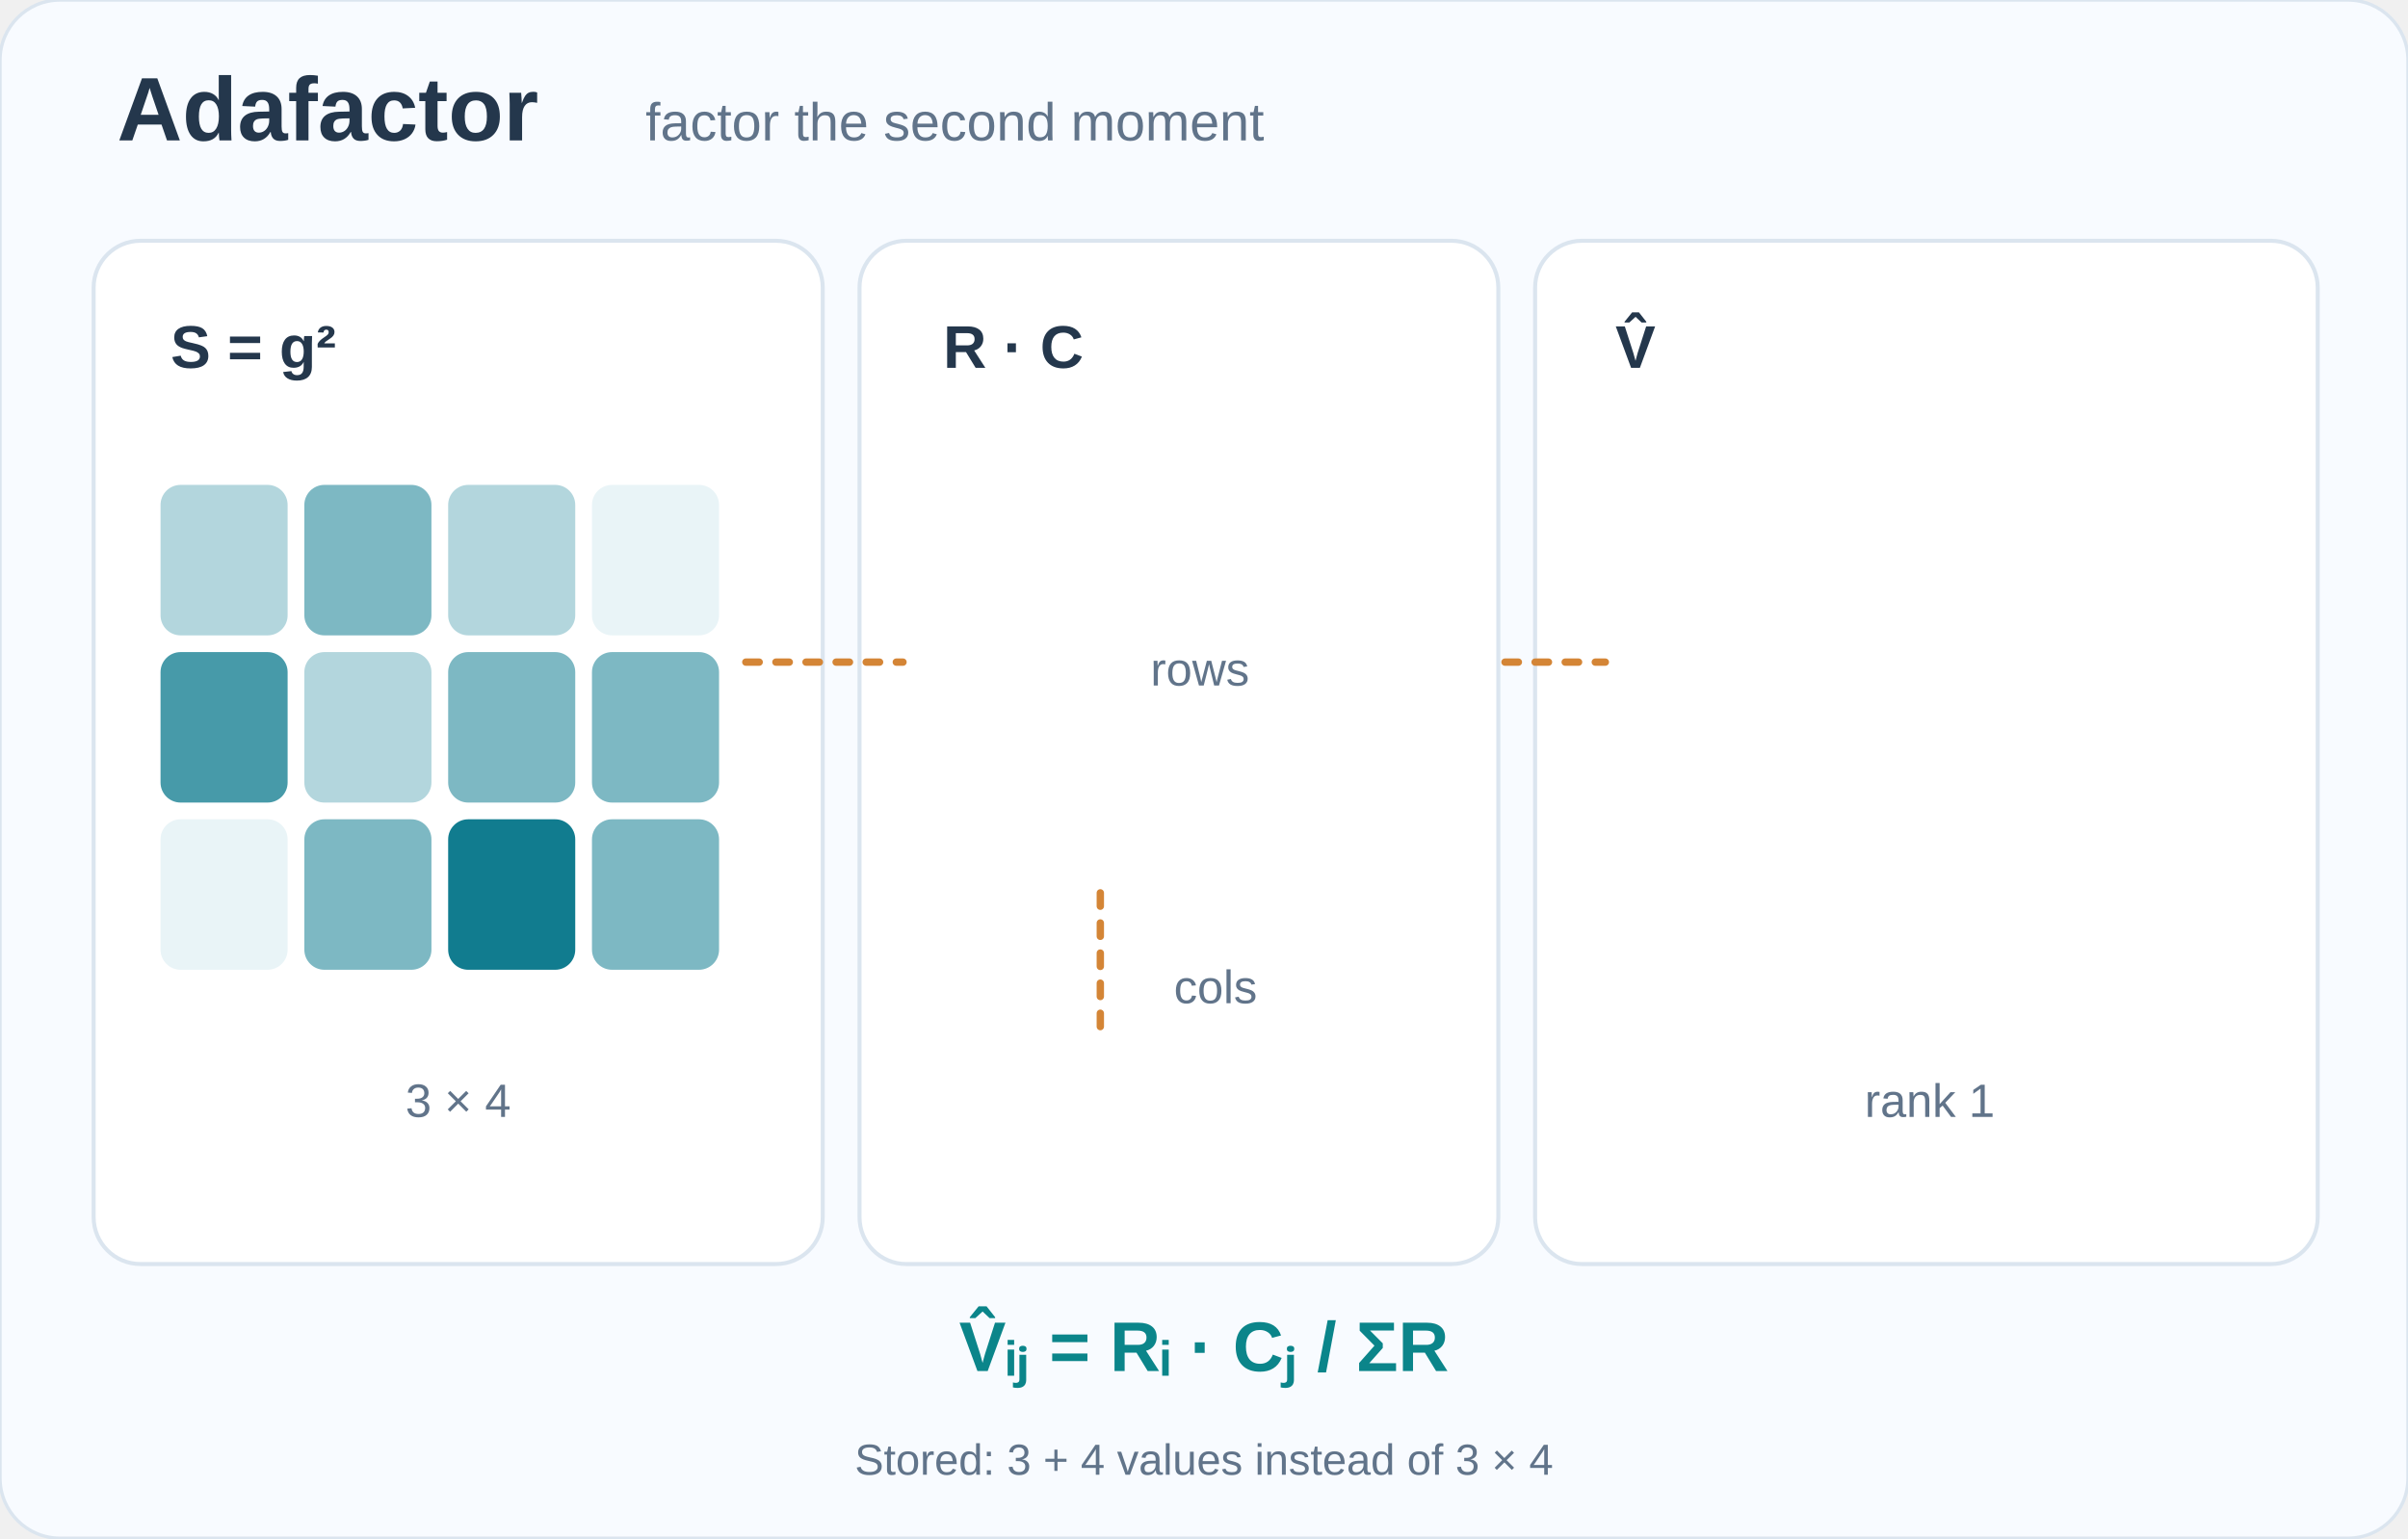
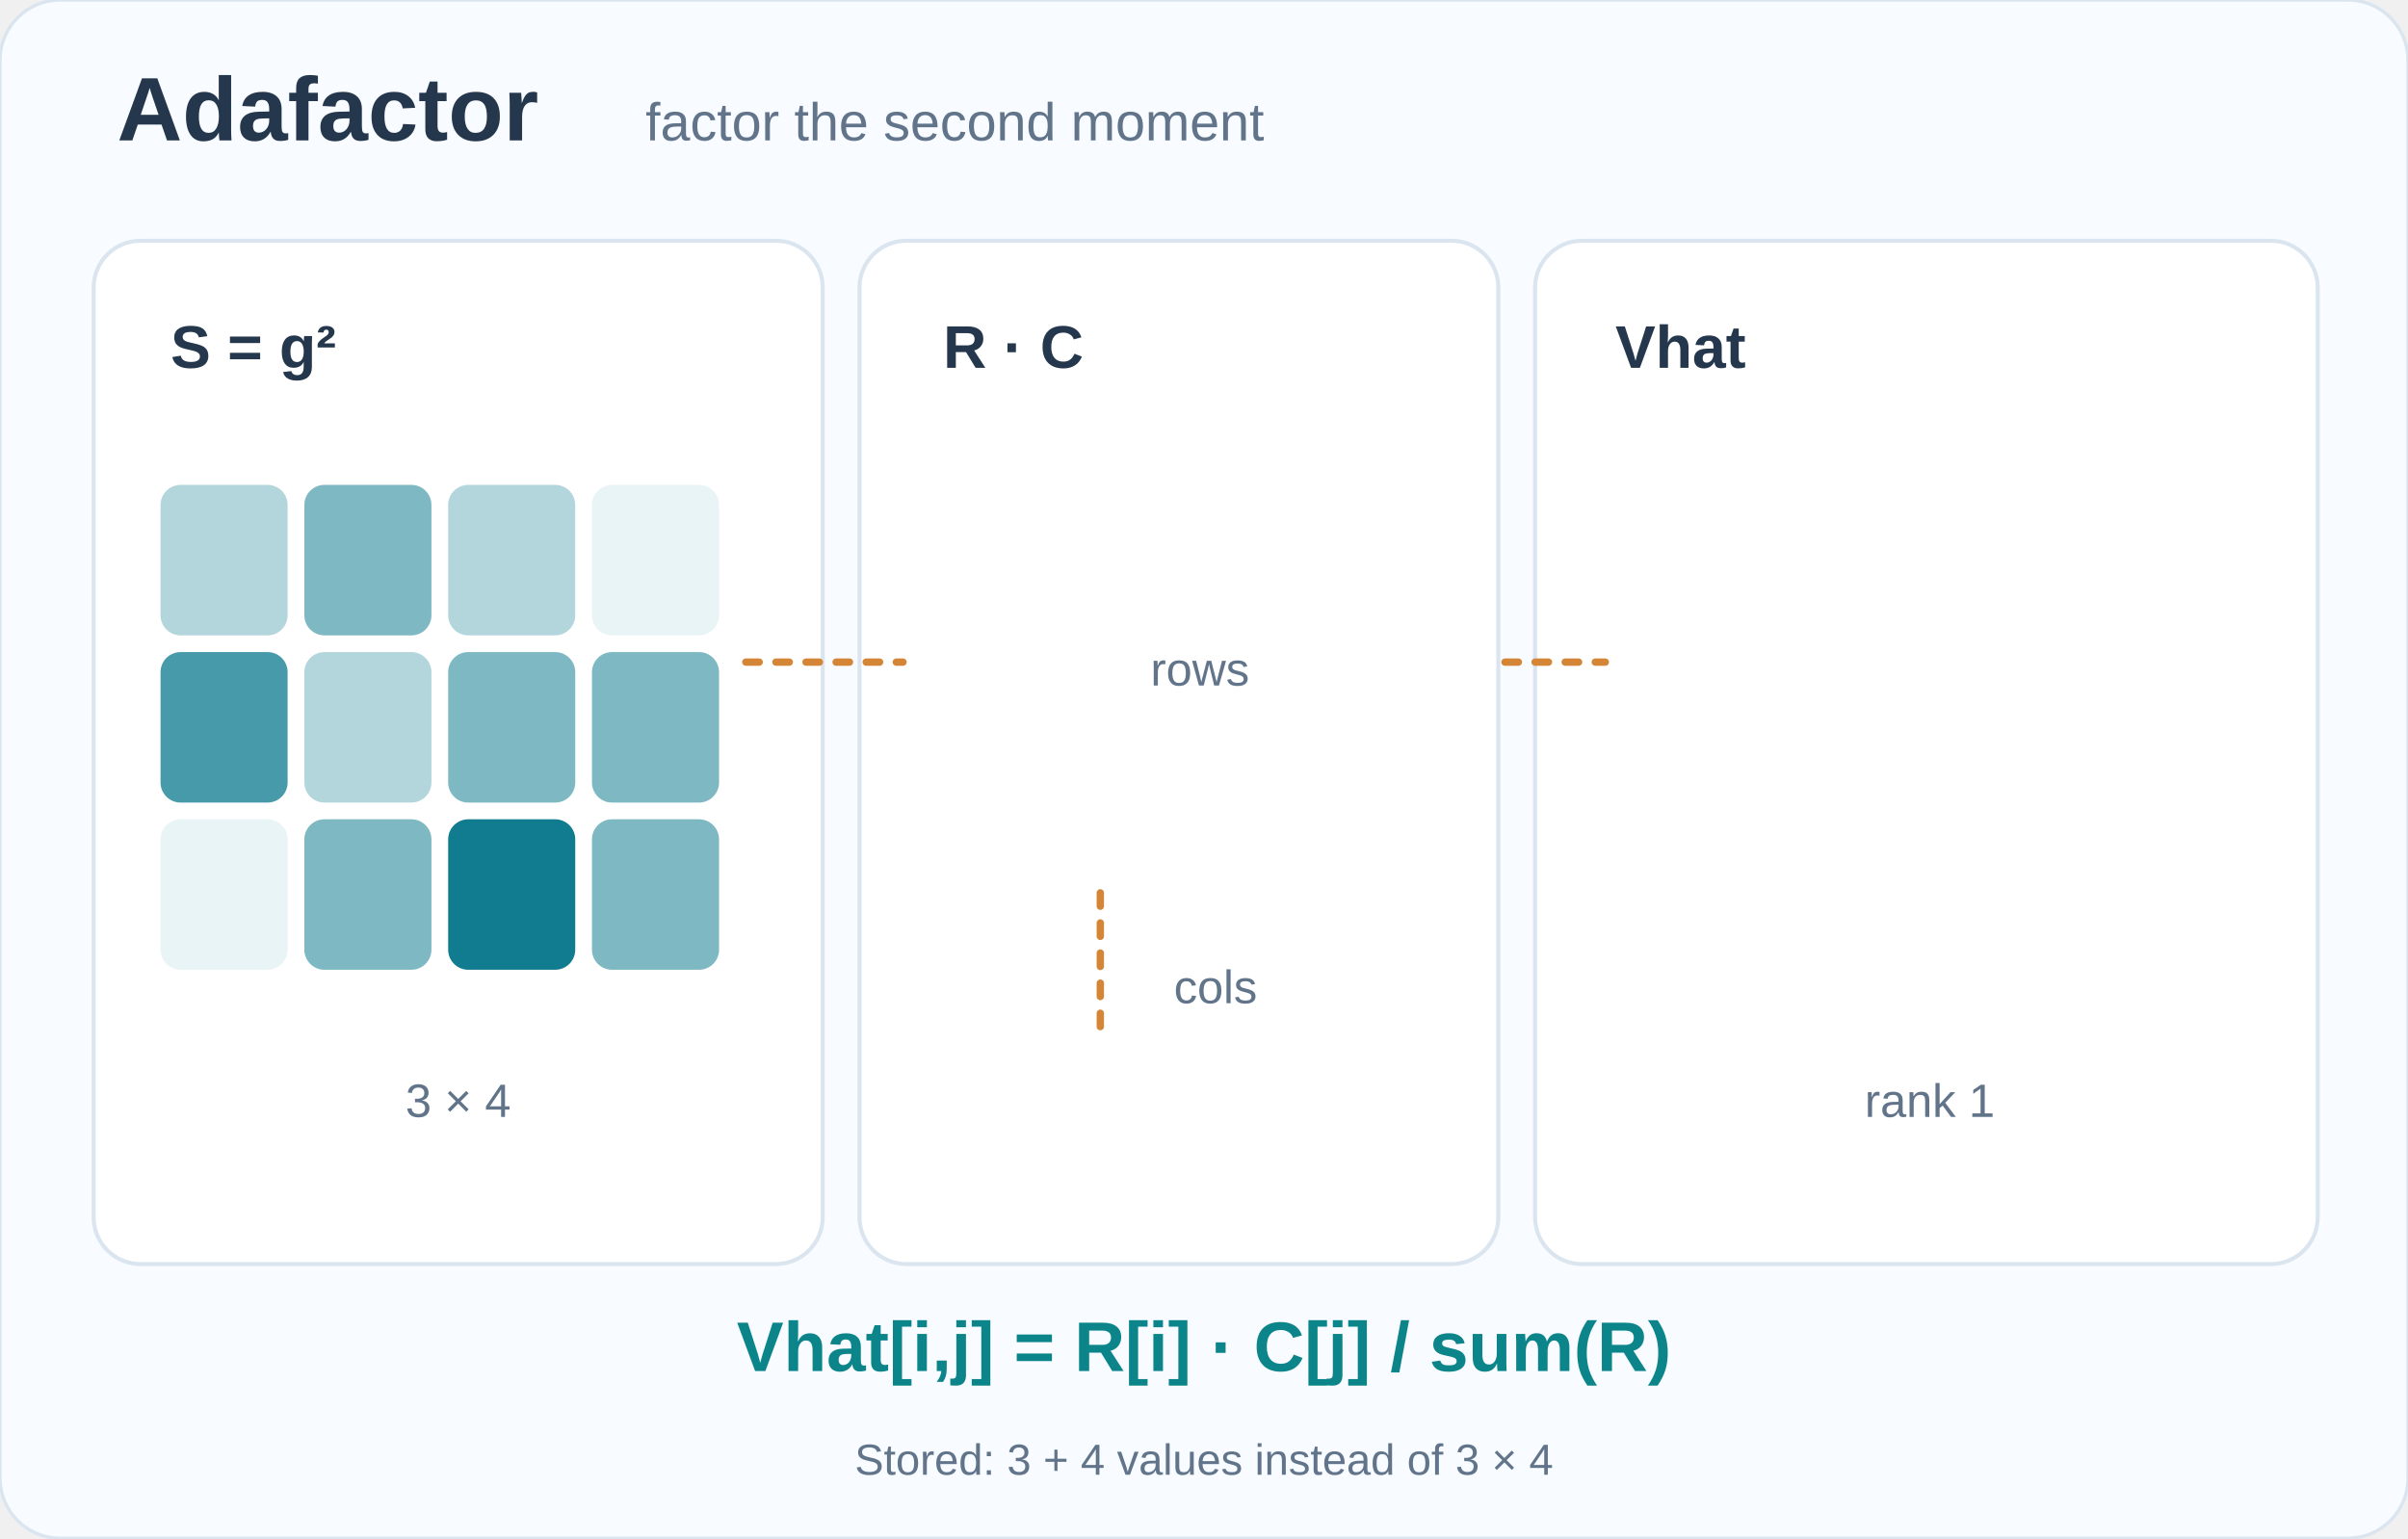
<svg xmlns="http://www.w3.org/2000/svg" viewBox="0 0 720 460" width="720" height="460" role="img" aria-labelledby="svg-title svg-desc">
  <style>@media(prefers-reduced-motion:reduce){.motion{display:none!important}}</style>
  <rect x="0" y="0" width="720" height="460" rx="18" fill="#f8fbff" stroke="#dbe5ef" stroke-width="1" />
  <text x="35" y="42" fill="#24374c" font-family="Arial,Helvetica,sans-serif" font-size="27" font-weight="700" text-anchor="start">Adafactor</text>
  <text x="193" y="42" fill="#61748a" font-family="Arial,Helvetica,sans-serif" font-size="16" font-weight="500" text-anchor="start">factor the second moment</text>
  <rect x="28" y="72" width="218" height="306" rx="14" fill="#ffffff" stroke="#dbe5ef" stroke-width="1.2" />
  <rect x="257" y="72" width="191" height="306" rx="14" fill="#ffffff" stroke="#dbe5ef" stroke-width="1.2" />
  <rect x="459" y="72" width="234" height="306" rx="14" fill="#ffffff" stroke="#dbe5ef" stroke-width="1.2" />
  <text x="51" y="110" fill="#24374c" font-family="Arial,Helvetica,sans-serif" font-size="18" font-weight="700" text-anchor="start">S = g²</text>
  <text x="282" y="110" fill="#24374c" font-family="Arial,Helvetica,sans-serif" font-size="18" font-weight="700" text-anchor="start">R · C</text>
-   <text x="483" y="110" fill="#24374c" font-family="Arial,Helvetica,sans-serif" font-size="18" font-weight="700" text-anchor="start">V̂</text>
+   <text x="483" y="110" fill="#24374c" font-family="Arial,Helvetica,sans-serif" font-size="18" font-weight="700" text-anchor="start">Vhat</text>
  <rect x="48" y="145" width="38" height="45" rx="6" fill="#b3d6dd" stroke="none" stroke-width="1" />
  <rect x="91" y="145" width="38" height="45" rx="6" fill="#7db8c3" stroke="none" stroke-width="1" />
  <rect x="134" y="145" width="38" height="45" rx="6" fill="#b3d6dd" stroke="none" stroke-width="1" />
  <rect x="177" y="145" width="38" height="45" rx="6" fill="#e9f4f7" stroke="none" stroke-width="1" />
  <rect x="48" y="195" width="38" height="45" rx="6" fill="#479aa9" stroke="none" stroke-width="1" />
  <rect x="91" y="195" width="38" height="45" rx="6" fill="#b3d6dd" stroke="none" stroke-width="1" />
  <rect x="134" y="195" width="38" height="45" rx="6" fill="#7db8c3" stroke="none" stroke-width="1" />
  <rect x="177" y="195" width="38" height="45" rx="6" fill="#7db8c3" stroke="none" stroke-width="1" />
  <rect x="48" y="245" width="38" height="45" rx="6" fill="#e9f4f7" stroke="none" stroke-width="1" />
  <rect x="91" y="245" width="38" height="45" rx="6" fill="#7db8c3" stroke="none" stroke-width="1" />
  <rect x="134" y="245" width="38" height="45" rx="6" fill="#117c8f" stroke="none" stroke-width="1" />
  <rect x="177" y="245" width="38" height="45" rx="6" fill="#7db8c3" stroke="none" stroke-width="1" />
  <text x="137" y="334" fill="#61748a" font-family="Arial,Helvetica,sans-serif" font-size="14" font-weight="500" text-anchor="middle">3 × 4</text>
  <rect x="278" y="143" width="48" height="42" rx="6" fill="#7db8c3" stroke="none" stroke-width="1" />
  <rect x="278" y="190" width="48" height="42" rx="6" fill="#117c8f" stroke="none" stroke-width="1" />
  <rect x="278" y="237" width="48" height="42" rx="6" fill="#117c8f" stroke="none" stroke-width="1" />
  <rect x="276" y="320" width="32" height="36" rx="6" fill="#7db8c3" stroke="none" stroke-width="1" />
  <rect x="315" y="320" width="32" height="36" rx="6" fill="#62a9b6" stroke="none" stroke-width="1" />
  <rect x="354" y="320" width="32" height="36" rx="6" fill="#2c8b9c" stroke="none" stroke-width="1" />
  <rect x="393" y="320" width="32" height="36" rx="6" fill="#7db8c3" stroke="none" stroke-width="1" />
  <text x="344" y="205" fill="#61748a" font-family="Arial,Helvetica,sans-serif" font-size="14" font-weight="500" text-anchor="start">rows</text>
  <text x="351" y="300" fill="#61748a" font-family="Arial,Helvetica,sans-serif" font-size="14" font-weight="500" text-anchor="start">cols</text>
  <rect x="484" y="145" width="40" height="45" rx="6" fill="#bedce2" stroke="none" stroke-width="1" />
  <rect x="530" y="145" width="40" height="45" rx="6" fill="#b3d6dd" stroke="none" stroke-width="1" />
  <rect x="576" y="145" width="40" height="45" rx="6" fill="#9dcad3" stroke="none" stroke-width="1" />
  <rect x="622" y="145" width="40" height="45" rx="6" fill="#bedce2" stroke="none" stroke-width="1" />
  <rect x="484" y="196" width="40" height="45" rx="6" fill="#93c4cd" stroke="none" stroke-width="1" />
  <rect x="530" y="196" width="40" height="45" rx="6" fill="#7db8c3" stroke="none" stroke-width="1" />
  <rect x="576" y="196" width="40" height="45" rx="6" fill="#52a0ae" stroke="none" stroke-width="1" />
  <rect x="622" y="196" width="40" height="45" rx="6" fill="#93c4cd" stroke="none" stroke-width="1" />
  <rect x="484" y="247" width="40" height="45" rx="6" fill="#93c4cd" stroke="none" stroke-width="1" />
  <rect x="530" y="247" width="40" height="45" rx="6" fill="#7db8c3" stroke="none" stroke-width="1" />
  <rect x="576" y="247" width="40" height="45" rx="6" fill="#52a0ae" stroke="none" stroke-width="1" />
  <rect x="622" y="247" width="40" height="45" rx="6" fill="#93c4cd" stroke="none" stroke-width="1" />
  <text x="577" y="334" fill="#61748a" font-family="Arial,Helvetica,sans-serif" font-size="14" font-weight="500" text-anchor="middle">rank 1</text>
  <path d="M223 198 L270 198 M329 267 L329 309 M450 198 L480 198" fill="none" stroke="#d48536" stroke-width="2.2" stroke-linecap="round" stroke-dasharray="4 5" />
-   <text x="360" y="410" fill="#0b858a" font-family="Arial,Helvetica,sans-serif" font-size="21" font-weight="700" text-anchor="middle">V̂ᵢⱼ = Rᵢ · Cⱼ / ΣR</text>
+   <text x="360" y="410" fill="#0b858a" font-family="Arial,Helvetica,sans-serif" font-size="21" font-weight="700" text-anchor="middle">Vhat[i,j] = R[i] · C[j] / sum(R)</text>
  <text x="360" y="441" fill="#61748a" font-family="Arial,Helvetica,sans-serif" font-size="13" font-weight="500" text-anchor="middle">Stored: 3 + 4 values instead of 3 × 4</text>
  <rect class="motion" x="274" y="140" width="53" height="146" fill="#ffffff">
    <animate attributeName="x" values="274;274;327;327" keyTimes="0;0.08;0.39;1" dur="12s" repeatCount="indefinite" />
    <animate attributeName="width" values="53;53;0;0" keyTimes="0;0.08;0.39;1" dur="12s" repeatCount="indefinite" />
  </rect>
  <rect class="motion" x="274" y="316" width="161" height="44" fill="#ffffff">
    <animate attributeName="x" values="274;274;435;435" keyTimes="0;0.33;0.67;1" dur="12s" repeatCount="indefinite" />
    <animate attributeName="width" values="161;161;0;0" keyTimes="0;0.33;0.67;1" dur="12s" repeatCount="indefinite" />
  </rect>
  <rect class="motion" x="482" y="142" width="186" height="153" fill="#ffffff">
    <animate attributeName="x" values="482;482;668;668" keyTimes="0;0.62;0.94;1" dur="12s" repeatCount="indefinite" />
    <animate attributeName="width" values="186;186;0;0" keyTimes="0;0.62;0.94;1" dur="12s" repeatCount="indefinite" />
  </rect>
</svg>
